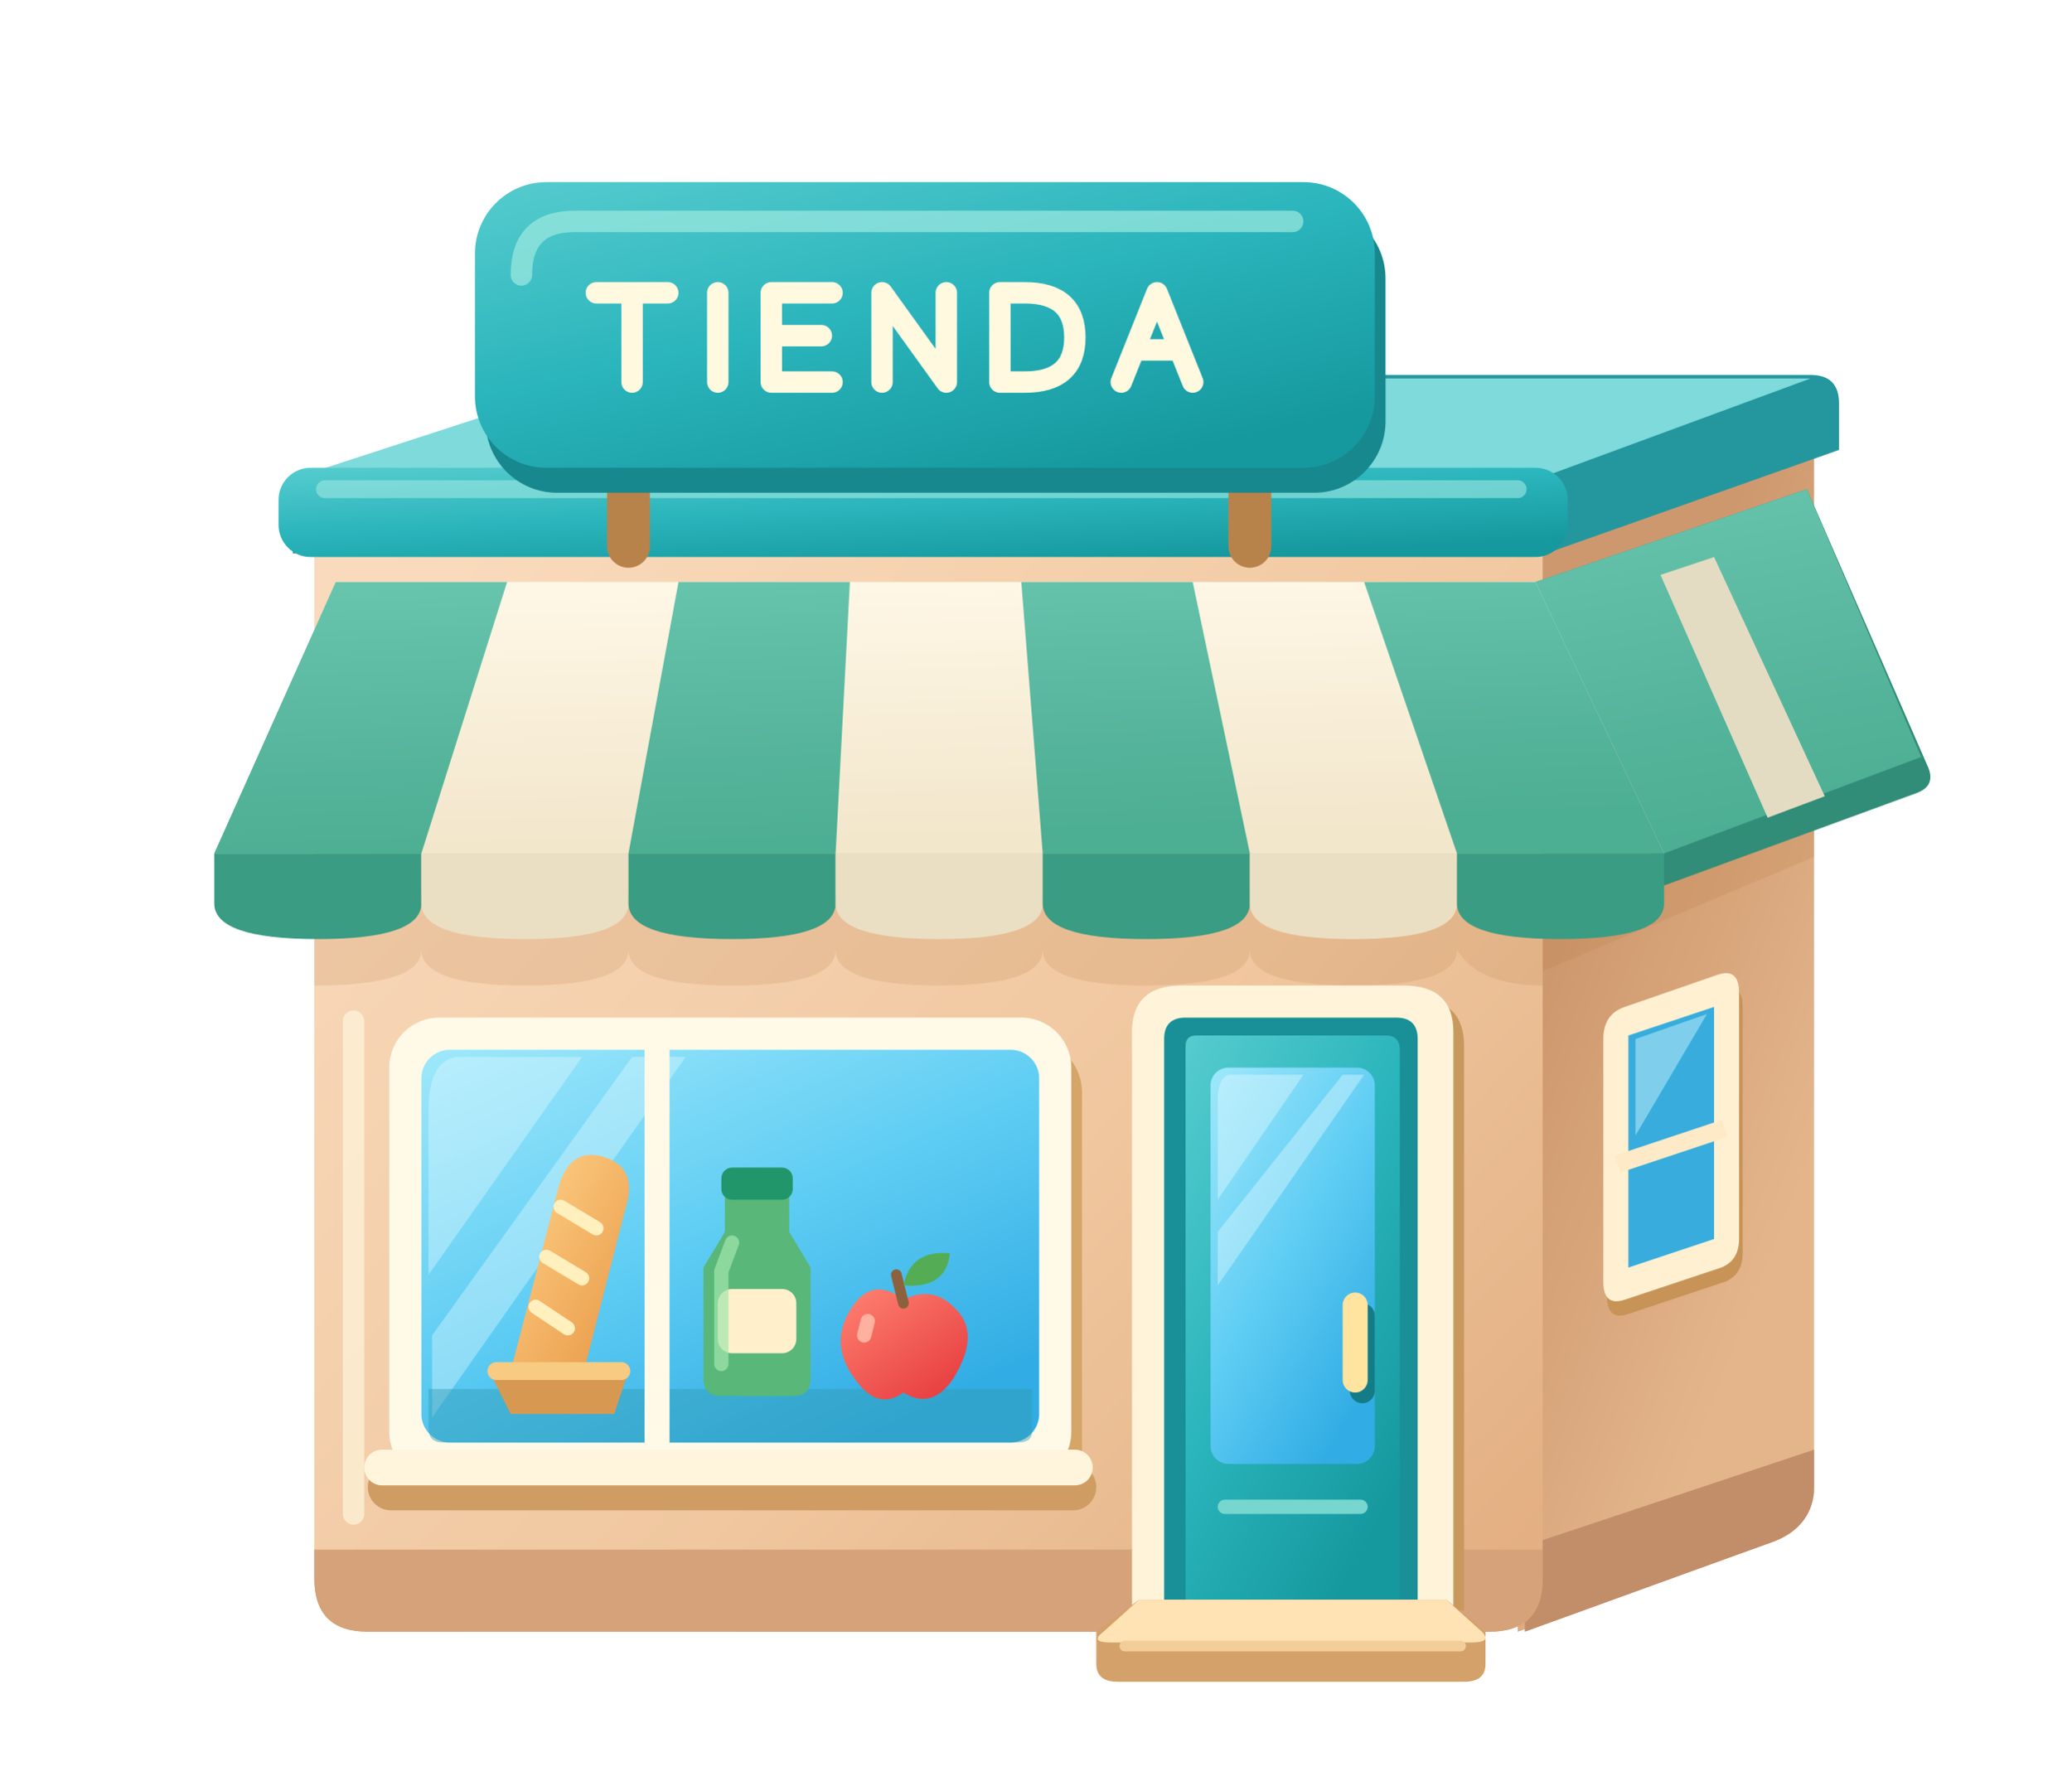
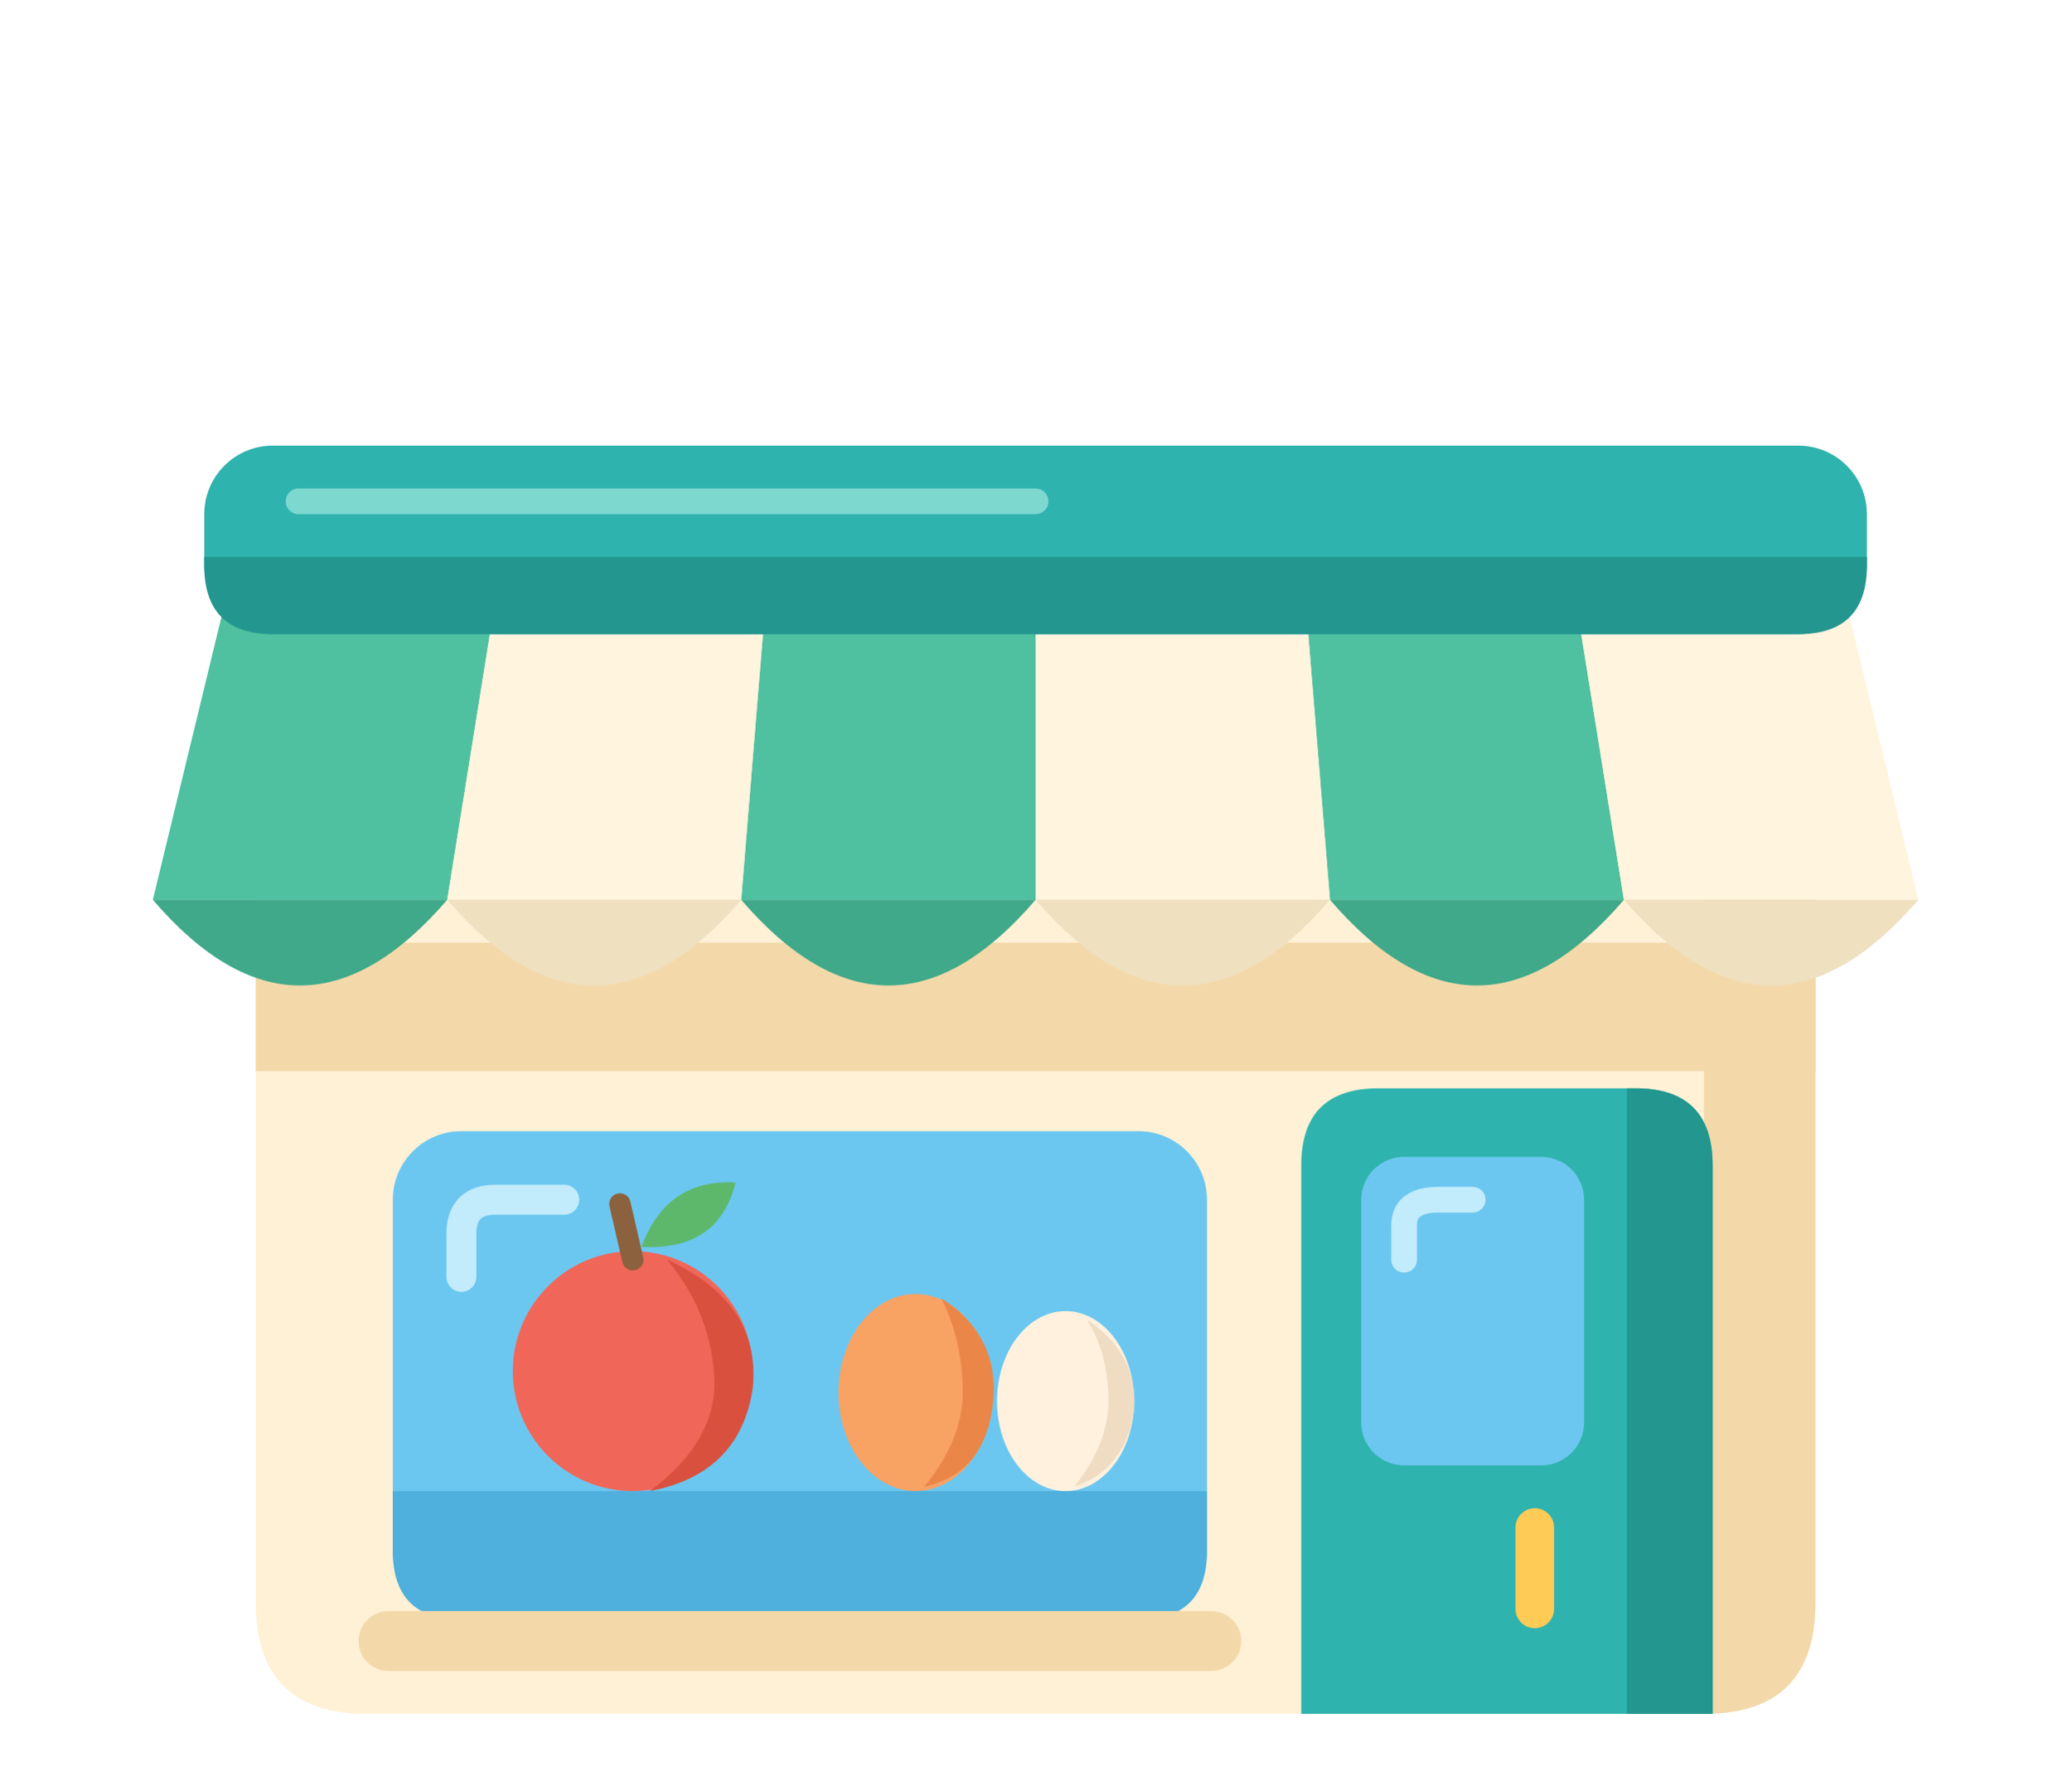
<svg xmlns="http://www.w3.org/2000/svg" width="580" height="500" viewBox="0 0 580 500" role="img" aria-labelledby="title desc">
  <defs>
-     <linearGradient id="pared" x1="112" y1="173" x2="411" y2="453" gradientUnits="userSpaceOnUse">
-       <stop stop-color="#F9DABC" />
-       <stop offset=".58" stop-color="#F0C79F" />
-       <stop offset="1" stop-color="#E3AF83" />
-     </linearGradient>
-     <linearGradient id="lateral" x1="430" y1="283" x2="512" y2="315" gradientUnits="userSpaceOnUse">
-       <stop stop-color="#CE986E" />
-       <stop offset="1" stop-color="#E4B58B" />
-     </linearGradient>
-     <linearGradient id="coral" x1="0" y1="0" x2=".2" y2="1">
-       <stop stop-color="#69C5AE" />
-       <stop offset=".52" stop-color="#59B89F" />
-       <stop offset="1" stop-color="#4CAE93" />
-     </linearGradient>
-     <linearGradient id="lona-clara" x1="0" y1="0" x2=".1" y2="1">
-       <stop stop-color="#FFF8E7" />
-       <stop offset="1" stop-color="#F2E6CB" />
-     </linearGradient>
-     <linearGradient id="turquesa" x1="0" y1="0" x2=".7" y2="1">
-       <stop stop-color="#56CCCE" />
-       <stop offset=".5" stop-color="#2BB5BC" />
-       <stop offset="1" stop-color="#15999F" />
-     </linearGradient>
-     <linearGradient id="cristal" x1="0" y1="0" x2=".7" y2="1">
-       <stop stop-color="#9FE8FB" />
-       <stop offset=".55" stop-color="#5DCCF3" />
-       <stop offset="1" stop-color="#31ACE4" />
-     </linearGradient>
-     <linearGradient id="pan" x1="0" y1="0" x2=".9" y2="1">
-       <stop stop-color="#FFD48B" />
-       <stop offset="1" stop-color="#E99846" />
-     </linearGradient>
-     <linearGradient id="manzana" x1="0" y1="0" x2=".8" y2="1">
-       <stop stop-color="#FF8271" />
-       <stop offset="1" stop-color="#E73E40" />
-     </linearGradient>
+     <clipPath id="tienda-fachada-forma">
+       <path d="M108 206 H472 V436 Q472 462 446 462 H134 Q108 462 108 436 Z" />
+     </clipPath>
  </defs>
-   <g id="tienda">
-     <g id="edificio">
-       <path d="M425 136 L508 109 V415 Q508 428 496 432 L425 457Z" fill="url(#lateral)" />
-       <path d="M427 433 L508 406 V418 Q507 428 496 432 L427 457Z" fill="#C18E69" />
-       <path d="M88 150 Q88 137 101 137 H417 Q432 137 432 152 V442 Q432 457 417 457 H103 Q88 457 88 442Z" fill="url(#pared)" />
-       <path d="M88 434 H432 V442 Q432 457 417 457 H103 Q88 457 88 442Z" fill="#D6A279" />
-       <path d="M99 286 V424" fill="none" stroke="#FFF7DE" stroke-width="6" stroke-linecap="round" opacity=".65" />
-       <path d="M88 250 H432 V276 Q414 276 408 266 Q408 276 379 276 Q350 276 350 266 Q350 276 321 276 Q292 276 292 266 Q292 276 263 276 Q234 276 234 266 Q234 276 205 276 Q176 276 176 266 Q176 276 147 276 Q118 276 118 266 Q118 276 88 276Z" fill="#B9814B" opacity=".19" />
-       <path d="M432 243 L508 218 V240 L432 272Z" fill="#B9814B" opacity=".23" />
+   <g id="tienda" transform="translate(290 480) scale(1.2) translate(-290 -462)">
+     <g id="fachada">
+       <path d="M108 206 H472 V436 Q472 462 446 462 H134 Q108 462 108 436 Z" fill="#FFF1D6" />
+       <g clip-path="url(#tienda-fachada-forma)" fill="#F3D9AA">
+         <rect x="100" y="282" width="380" height="30" />
+         <rect x="446" y="200" width="30" height="270" />
+       </g>
+     </g>
+     <g id="escaparate">
+       <rect x="140" y="326" width="190" height="114" rx="16" fill="#6BC7F0" />
+       <path d="M156 360 V350 Q156 342 164 342 H180" fill="none" stroke="#C2EBFB" stroke-width="7" stroke-linecap="round" />
+       <path d="M140 410 H330 V424 Q330 440 314 440 H156 Q140 440 140 424 Z" fill="#4FB0DD" />
+       <g id="productos">
+         <circle cx="196" cy="382" r="28" fill="#F0675A" />
+         <path d="M204 356 Q226 366 224 386 Q221 406 200 410 Q216 398 215 383 Q214 368 204 356 Z" fill="#D9503F" />
+         <path d="M196 356 L193 343" stroke="#8C613D" stroke-width="5" stroke-linecap="round" />
+         <path d="M198 353 Q204 337 220 338 Q216 354 198 353 Z" fill="#5DB86B" />
+         <ellipse cx="262" cy="387" rx="18" ry="23" fill="#F8A264" />
+         <path d="M268 365 Q282 374 280 390 Q278 406 264 409 Q273 398 273 387 Q273 375 268 365 Z" fill="#EB8649" />
+         <ellipse cx="297" cy="389" rx="16" ry="21" fill="#FFF1DE" />
+         <path d="M302 370 Q314 378 313 391 Q311 405 299 409 Q307 399 307 389 Q307 378 302 370 Z" fill="#EFDCC2" />
+       </g>
+       <rect x="132" y="438" width="206" height="14" rx="7" fill="#F3D9AA" />
+     </g>
+     <g id="puerta">
+       <path d="M352 462 V334 Q352 316 370 316 H430 Q448 316 448 334 V462 Z" fill="#2FB3AE" />
+       <path d="M428 316 H430 Q448 316 448 334 V462 H428 Z" fill="#23968F" />
+       <rect x="366" y="332" width="52" height="72" rx="10" fill="#6BC7F0" />
+       <path d="M376 356 V348 Q376 342 384 342 H392" fill="none" stroke="#C2EBFB" stroke-width="6" stroke-linecap="round" />
+       <rect x="402" y="414" width="9" height="28" rx="4.5" fill="#FFCB57" />
+     </g>
+     <g id="toldo">
+       <path d="M100 206 H163.3 L152.7 272 H84 Z M226.7 206 H290 V272 H221.3 Z M353.3 206 H416.7 L427.3 272 H358.7 Z" fill="#4FC0A0" />
+       <path d="M163.3 206 H226.7 L221.3 272 H152.7 Z M290 206 H353.3 L358.7 272 H290 Z M416.7 206 H480 L496 272 H427.3 Z" fill="#FFF4DE" />
+       <path d="M84 272 Q118.3 312 152.7 272 Z M221.3 272 Q255.7 312 290 272 Z M358.7 272 Q393 312 427.3 272 Z" fill="#3FA98A" />
+       <path d="M152.7 272 Q187 312 221.3 272 Z M290 272 Q324.3 312 358.7 272 Z M427.3 272 Q461.7 312 496 272 Z" fill="#EFE0C0" />
    </g>
    <g id="cornisa">
-       <path d="M82 135 L165 107 Q170 105 178 105 H507 Q515 105 515 113 V126 L433 155 H82Z" fill="#24979E" />
-       <path d="M82 134 L168 106 H507 L431 134Z" fill="#7EDADB" />
-       <rect x="78" y="131" width="361" height="25" rx="9" fill="url(#turquesa)" />
-       <path d="M91 137 H425" stroke="#96E5DF" stroke-width="5" stroke-linecap="round" opacity=".65" />
-     </g>
-     <g id="letrero">
-       <path d="M176 112 V153 M350 112 V153" stroke="#B8824B" stroke-width="12" stroke-linecap="round" />
-       <rect x="136" y="58" width="252" height="80" rx="20" fill="#16888E" />
-       <rect x="133" y="51" width="252" height="80" rx="20" fill="url(#turquesa)" />
-       <path d="M146 77 Q146 62 161 62 H362" fill="none" stroke="#9EE9E0" stroke-width="6" stroke-linecap="round" opacity=".7" />
-       <path d="M167 82 H187 M177 82 V107 M201 82 V107 M216 107 V82 H233 M216 94 H230 M216 107 H233 M247 107 V82 L265 107 V82 M280 107 V82 H287 Q301 82 301 94.5 Q301 107 287 107Z M314 107 L324 82 L334 107 M318 98 H330" fill="none" stroke="#FFF9DF" stroke-width="6" stroke-linecap="round" stroke-linejoin="round" />
-     </g>
-     <g id="escaparate">
-       <rect x="112" y="291" width="191" height="130" rx="15" fill="#D6A568" />
-       <rect x="109" y="285" width="191" height="130" rx="14" fill="#FFFAE8" />
-       <rect x="118" y="294" width="173" height="110" rx="8" fill="url(#cristal)" />
-       <path d="M128 296 H163 L120 357 V311 Q120 297 128 296Z M177 296 H192 L121 397 V374Z" fill="#E5FAFF" opacity=".38" />
-       <path d="M120 389 H289 V401 Q289 404 285 404 H124 Q120 404 120 400Z" fill="#319CB4" opacity=".45" />
-       <g id="productos">
-         <path d="M143 384 L156 334 Q159 321 169 324 Q179 327 175 339 L163 386Z" fill="url(#pan)" />
-         <path d="M157 338 L167 344 M153 352 L163 358 M150 366 L159 372" stroke="#FFF0BE" stroke-width="4" stroke-linecap="round" />
-         <path d="M203 345 V332 Q203 329 207 329 H217 Q221 329 221 332 V345 L227 355 V386 Q227 391 222 391 H202 Q197 391 197 386 V355Z" fill="#58B779" />
-         <rect x="202" y="327" width="20" height="9" rx="3" fill="#22966B" />
-         <rect x="201" y="361" width="22" height="18" rx="4" fill="#FFF0CB" />
-         <path d="M205 348 L202 356 V382" stroke="#A3E5AC" stroke-width="4" fill="none" stroke-linecap="round" opacity=".7" />
-         <path d="M253 364 Q244 357 238 367 Q232 377 240 387 Q246 395 253 390 Q261 395 267 386 Q275 373 267 366 Q261 360 253 364Z" fill="url(#manzana)" />
-         <path d="M253 365 L251 357" stroke="#8C613D" stroke-width="3" stroke-linecap="round" />
-         <path d="M253 360 Q255 350 266 351 Q265 361 253 360Z" fill="#54AD54" />
-         <path d="M243 370 L242 374" stroke="#FFB1A0" stroke-width="4" stroke-linecap="round" />
-         <path d="M137 384 H176 L172 396 H143Z" fill="#D79951" />
-         <path d="M139 384 H174" stroke="#F7CB82" stroke-width="5" stroke-linecap="round" />
-       </g>
-       <path d="M184 292 V405" stroke="#FFFAE8" stroke-width="7" />
-       <rect x="103" y="410" width="204" height="13" rx="6.5" fill="#CF9D63" />
-       <rect x="102" y="406" width="204" height="10" rx="5" fill="#FFF5DD" />
-     </g>
-     <g id="puerta">
-       <path d="M320 451 V293 Q320 280 333 280 H397 Q410 280 410 293 V451Z" fill="#C9985D" />
-       <path d="M317 451 V289 Q317 276 331 276 H393 Q407 276 407 289 V451Z" fill="#FFF4D9" />
-       <path d="M326 451 V291 Q326 285 332 285 H391 Q397 285 397 291 V451Z" fill="#198F98" />
-       <path d="M332 449 V293 Q332 290 335 290 H388 Q392 290 392 294 V449Z" fill="url(#turquesa)" />
-       <rect x="339" y="299" width="46" height="111" rx="5" fill="url(#cristal)" />
-       <path d="M344 301 H365 L341 336 V308 Q341 302 344 301Z M376 301 H382 L341 360 V345Z" fill="#E5FAFF" opacity=".4" />
-       <path d="M343 422 H381" stroke="#77D6CE" stroke-width="4" stroke-linecap="round" />
-       <rect x="378" y="365" width="7" height="28" rx="3.5" fill="#137C87" />
-       <rect x="376" y="362" width="7" height="28" rx="3.5" fill="#FFE4A0" />
-     </g>
-     <g id="ventana-lateral">
-       <path d="M456 286 L482 277 Q488 275 488 282 V351 Q488 357 483 359 L456 368 Q450 370 450 363 V295 Q450 288 456 286Z" fill="#C79356" />
-       <path d="M455 282 L481 273 Q487 271 487 278 V347 Q487 353 482 355 L455 364 Q449 366 449 359 V291 Q449 284 455 282Z" fill="#FFF0D1" />
-       <path d="M456 290 L480 282 V347 L456 355Z" fill="#38ADDD" />
-       <path d="M458 291 L478 284 L458 318Z" fill="#C5F1FC" opacity=".5" />
-       <path d="M453 326 L483 316" stroke="#FFEAC7" stroke-width="5" />
-     </g>
-     <g id="toldo">
-       <path d="M430 163 L506 137 L540 215 Q542 220 537 222 L466 248Z" fill="#328D78" />
-       <path d="M430 163 L506 137 L538 212 L466 239Z" fill="url(#coral)" />
-       <path d="M465 161 L480 156 L511 223 L495 229Z" fill="#E4DCC2" />
-       <path d="M94 163 H430 L466 239 H60Z" fill="url(#lona-clara)" />
-       <path d="M94 163 H142 L118 239 H60Z M190 163 H238 L234 239 H176Z M286 163 H334 L350 239 H292Z M382 163 H430 L466 239 H408Z" fill="url(#coral)" />
-       <path d="M60 239 H118 V253 Q118 263 89 263 Q60 263 60 253Z" fill="#3A9C83" />
-       <path d="M118 239 H176 V253 Q176 263 147 263 Q118 263 118 253Z" fill="#EADFC3" />
-       <path d="M176 239 H234 V253 Q234 263 205 263 Q176 263 176 253Z" fill="#3A9C83" />
-       <path d="M234 239 H292 V253 Q292 263 263 263 Q234 263 234 253Z" fill="#EADFC3" />
-       <path d="M292 239 H350 V253 Q350 263 321 263 Q292 263 292 253Z" fill="#3A9C83" />
-       <path d="M350 239 H408 V253 Q408 263 379 263 Q350 263 350 253Z" fill="#EADFC3" />
-       <path d="M408 239 H466 V253 Q466 263 437 263 Q408 263 408 253Z" fill="#3A9C83" />
-     </g>
-     <g id="escalon">
-       <path d="M319 448 H405 L416 457 V466 Q416 471 410 471 H313 Q307 471 307 466 V457Z" fill="#D4A16A" />
-       <path d="M319 448 H405 L415 457 Q418 460 412 460 H311 Q305 460 309 457Z" fill="#FFE3B5" />
-       <path d="M315 461 H409" stroke="#F3CD98" stroke-width="3" stroke-linecap="round" />
+       <rect x="96" y="166" width="388" height="44" rx="16" fill="#2FB3AE" />
+       <path d="M96 192 H484 V194 Q484 210 468 210 H112 Q96 210 96 194 Z" fill="#23968F" />
+       <path d="M118 179 H290" stroke="#7DD8D0" stroke-width="6" stroke-linecap="round" />
    </g>
  </g>
</svg>
